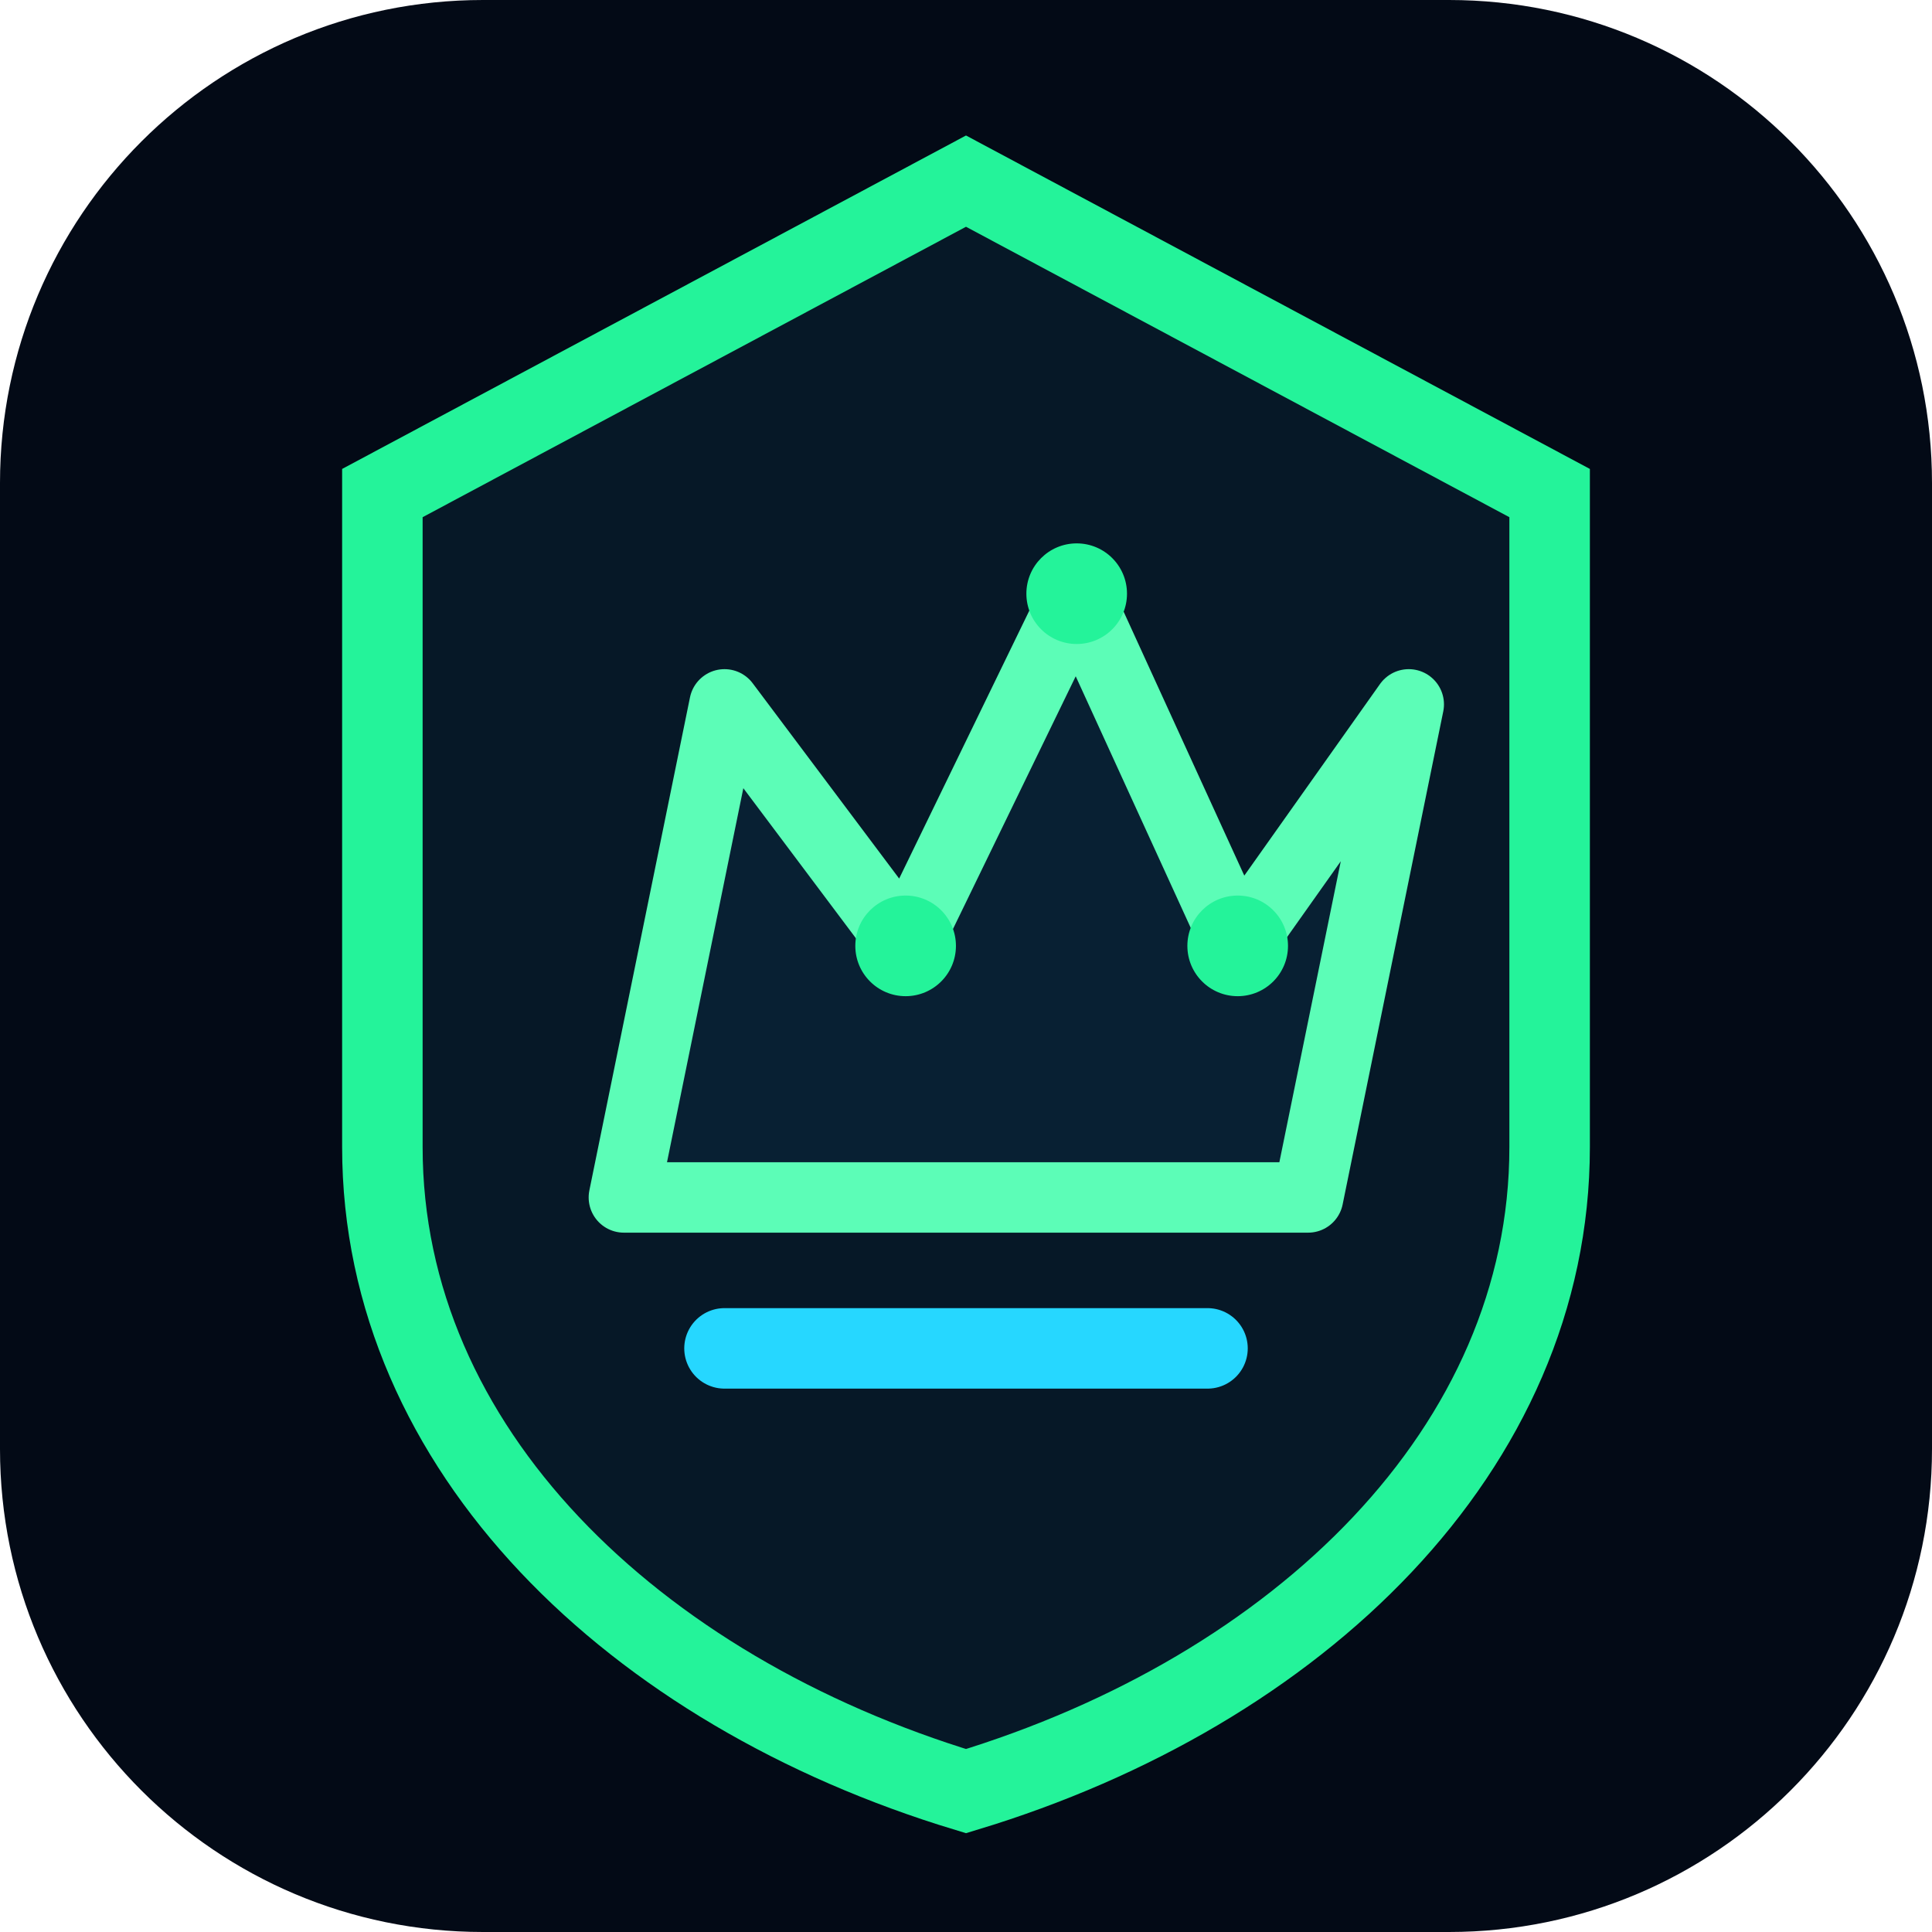
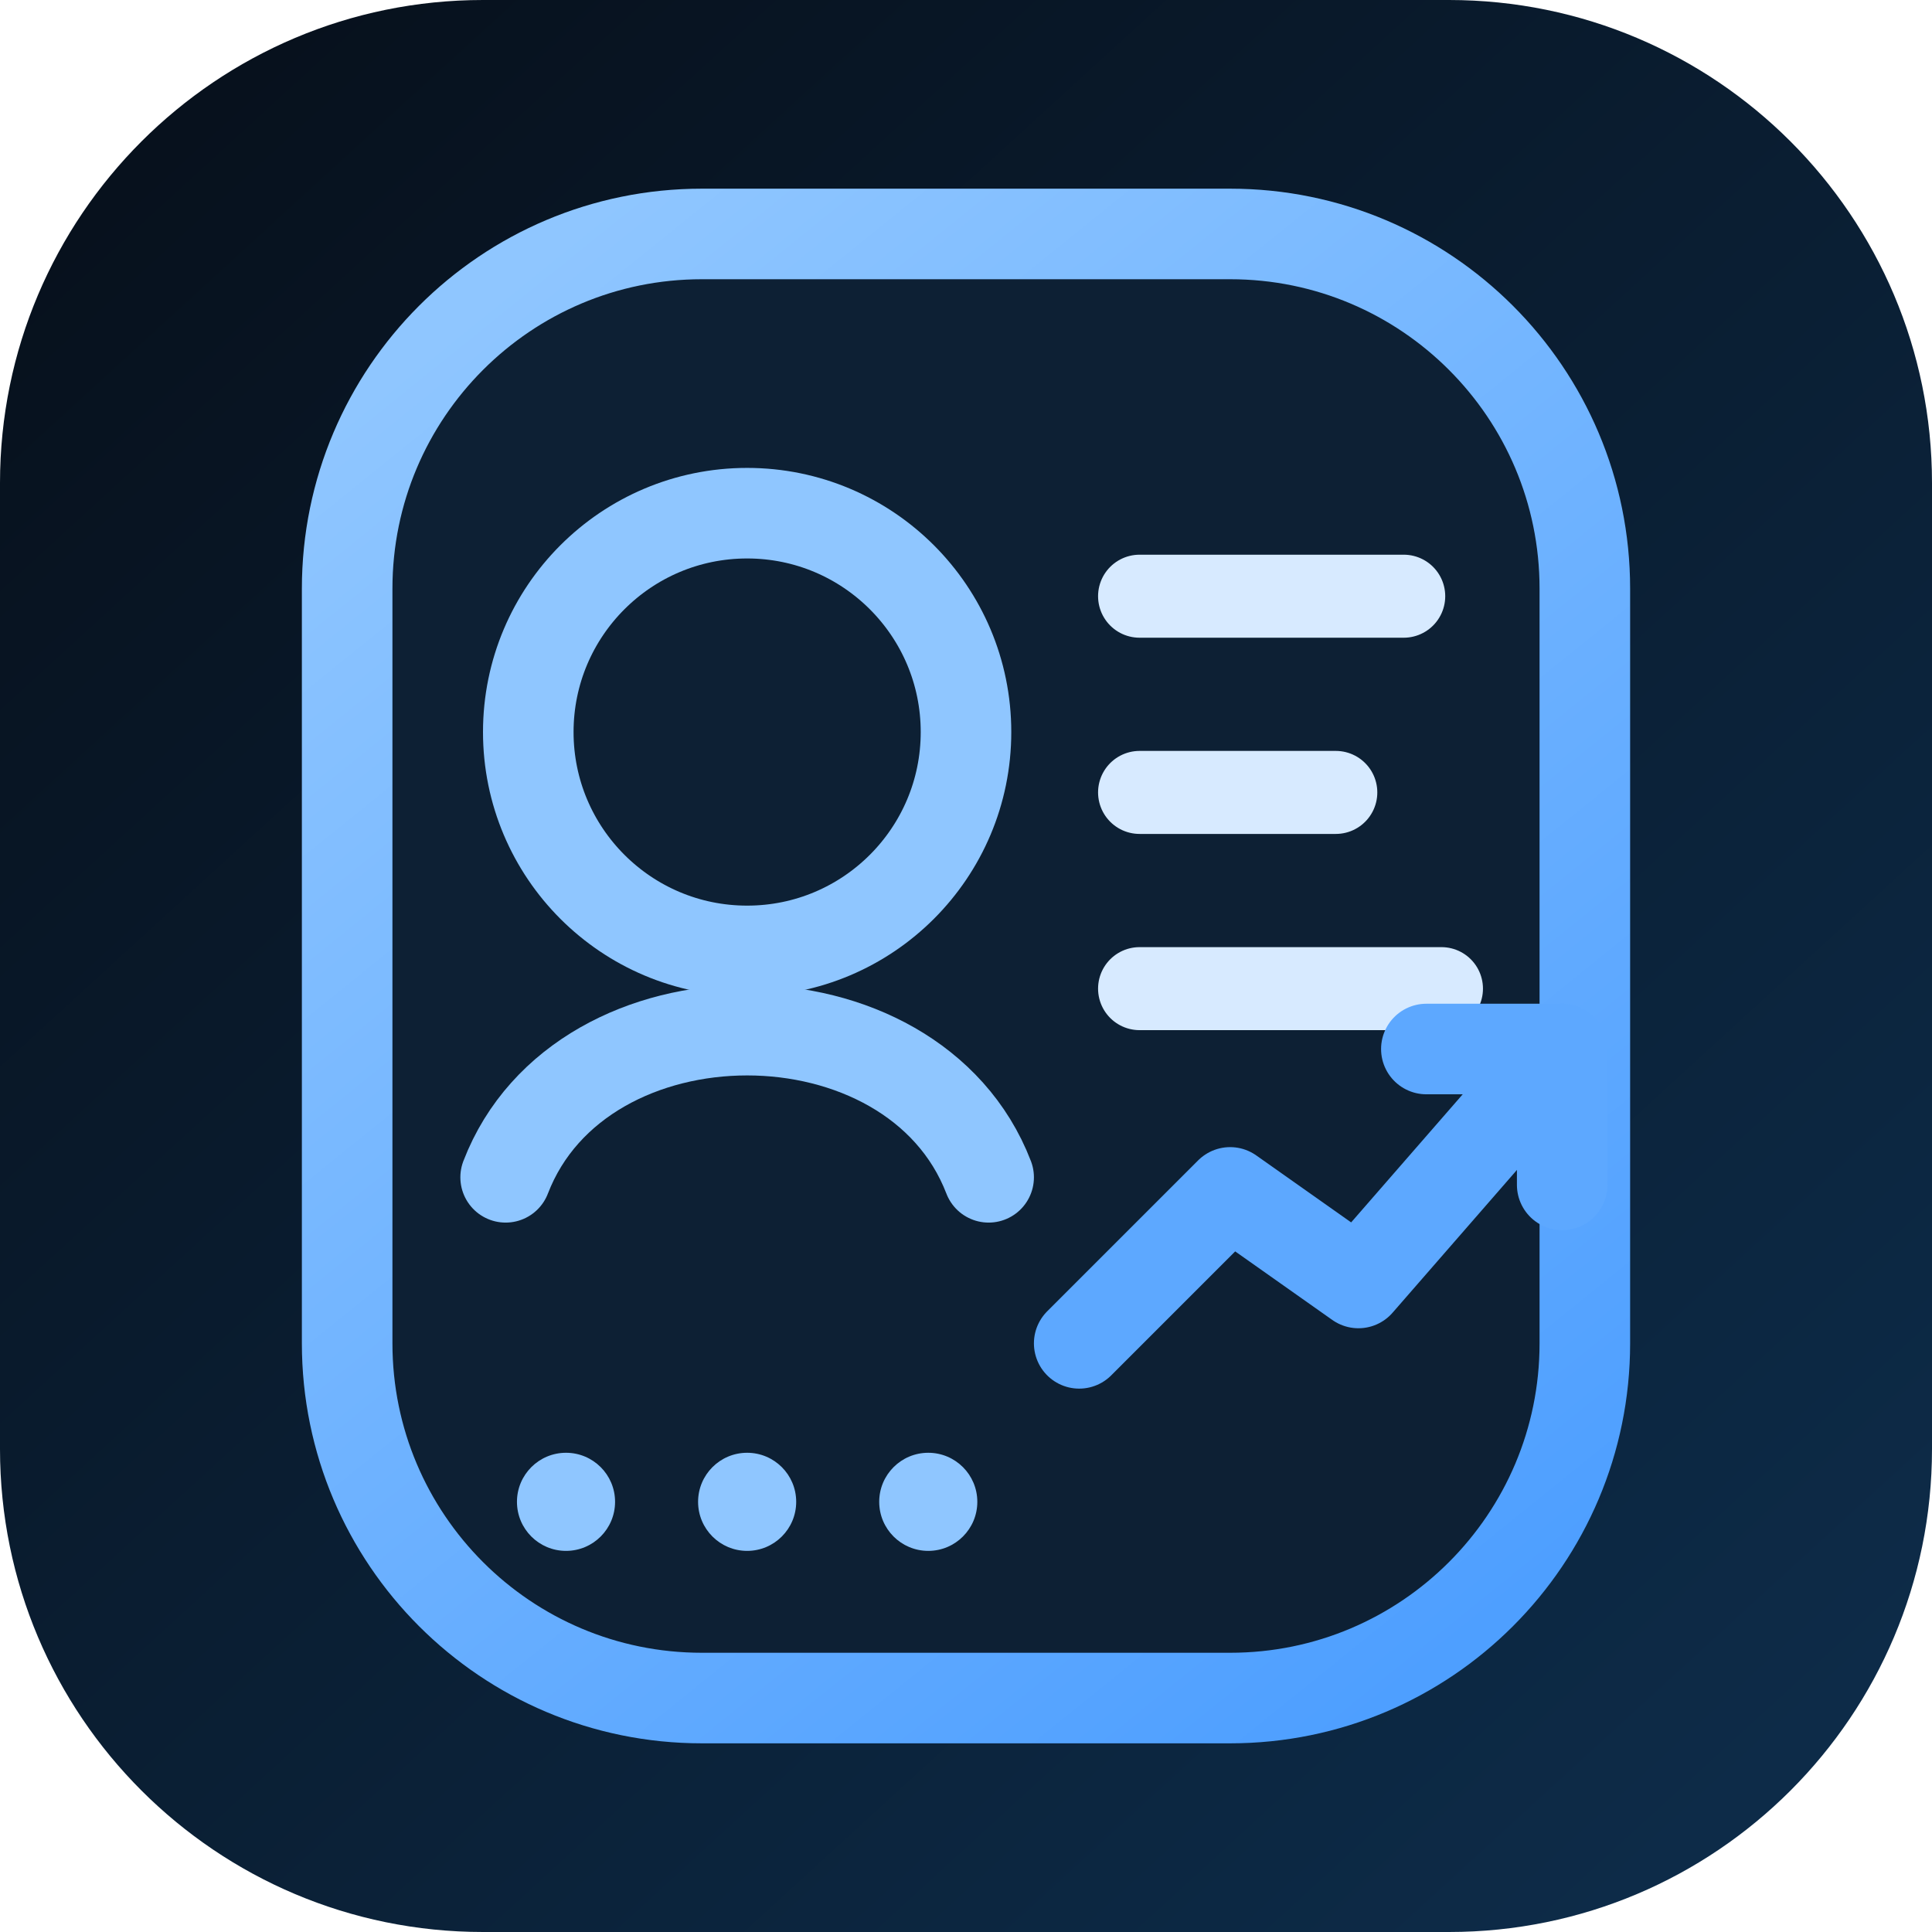
- <svg xmlns="http://www.w3.org/2000/svg" width="192" height="192" viewBox="0 0 192 192" fill="none">
-   <rect width="192" height="192" rx="48" fill="#030A16" />
-   <path d="M96 18L154 49V114C154 144 129 168 96 178C63 168 38 144 38 114V49L96 18Z" fill="#061827" stroke="#24F39A" stroke-width="8" />
-   <path d="M62 119L72 70L90 94L107 59L123 94L140 70L130 119H62Z" fill="#082033" stroke="#5CFDB7" stroke-width="7" stroke-linejoin="round" />
-   <circle cx="90" cy="94" r="5" fill="#24F39A" />
-   <circle cx="107" cy="59" r="5" fill="#24F39A" />
-   <circle cx="123" cy="94" r="5" fill="#24F39A" />
-   <path d="M72 134H120" stroke="#26D7FF" stroke-width="8" stroke-linecap="round" />
+ <svg xmlns="http://www.w3.org/2000/svg" width="512" height="512" viewBox="0 0 512 512" fill="none">
+   <defs>
+     <linearGradient id="bg" x1="48" y1="34" x2="456" y2="480" gradientUnits="userSpaceOnUse">
+       <stop stop-color="#07111D" />
+       <stop offset="1" stop-color="#0D2B48" />
+     </linearGradient>
+     <linearGradient id="accent" x1="118" y1="88" x2="394" y2="430" gradientUnits="userSpaceOnUse">
+       <stop stop-color="#8FC6FF" />
+       <stop offset="1" stop-color="#4E9FFF" />
+     </linearGradient>
+   </defs>
+   <rect width="512" height="512" rx="128" fill="url(#bg)" />
+   <rect x="92" y="62" width="328" height="388" rx="94" fill="#0D2034" stroke="url(#accent)" stroke-width="24" />
+   <circle cx="198" cy="194" r="58" stroke="#8FC6FF" stroke-width="24" />
+   <path d="M134 312C154 260 242 260 262 312" stroke="#8FC6FF" stroke-width="24" stroke-linecap="round" />
+   <path d="M302 158H372M302 210H354M302 262H382" stroke="#D7EAFF" stroke-width="22" stroke-linecap="round" />
+   <path d="M286 356L326 316L360 340L414 278" stroke="#5DA8FF" stroke-width="24" stroke-linecap="round" stroke-linejoin="round" />
+   <path d="M378 278H414V314" stroke="#5DA8FF" stroke-width="24" stroke-linecap="round" stroke-linejoin="round" />
+   <circle cx="150" cy="398" r="13" fill="#8FC6FF" />
+   <circle cx="198" cy="398" r="13" fill="#8FC6FF" />
+   <circle cx="246" cy="398" r="13" fill="#8FC6FF" />
</svg>
